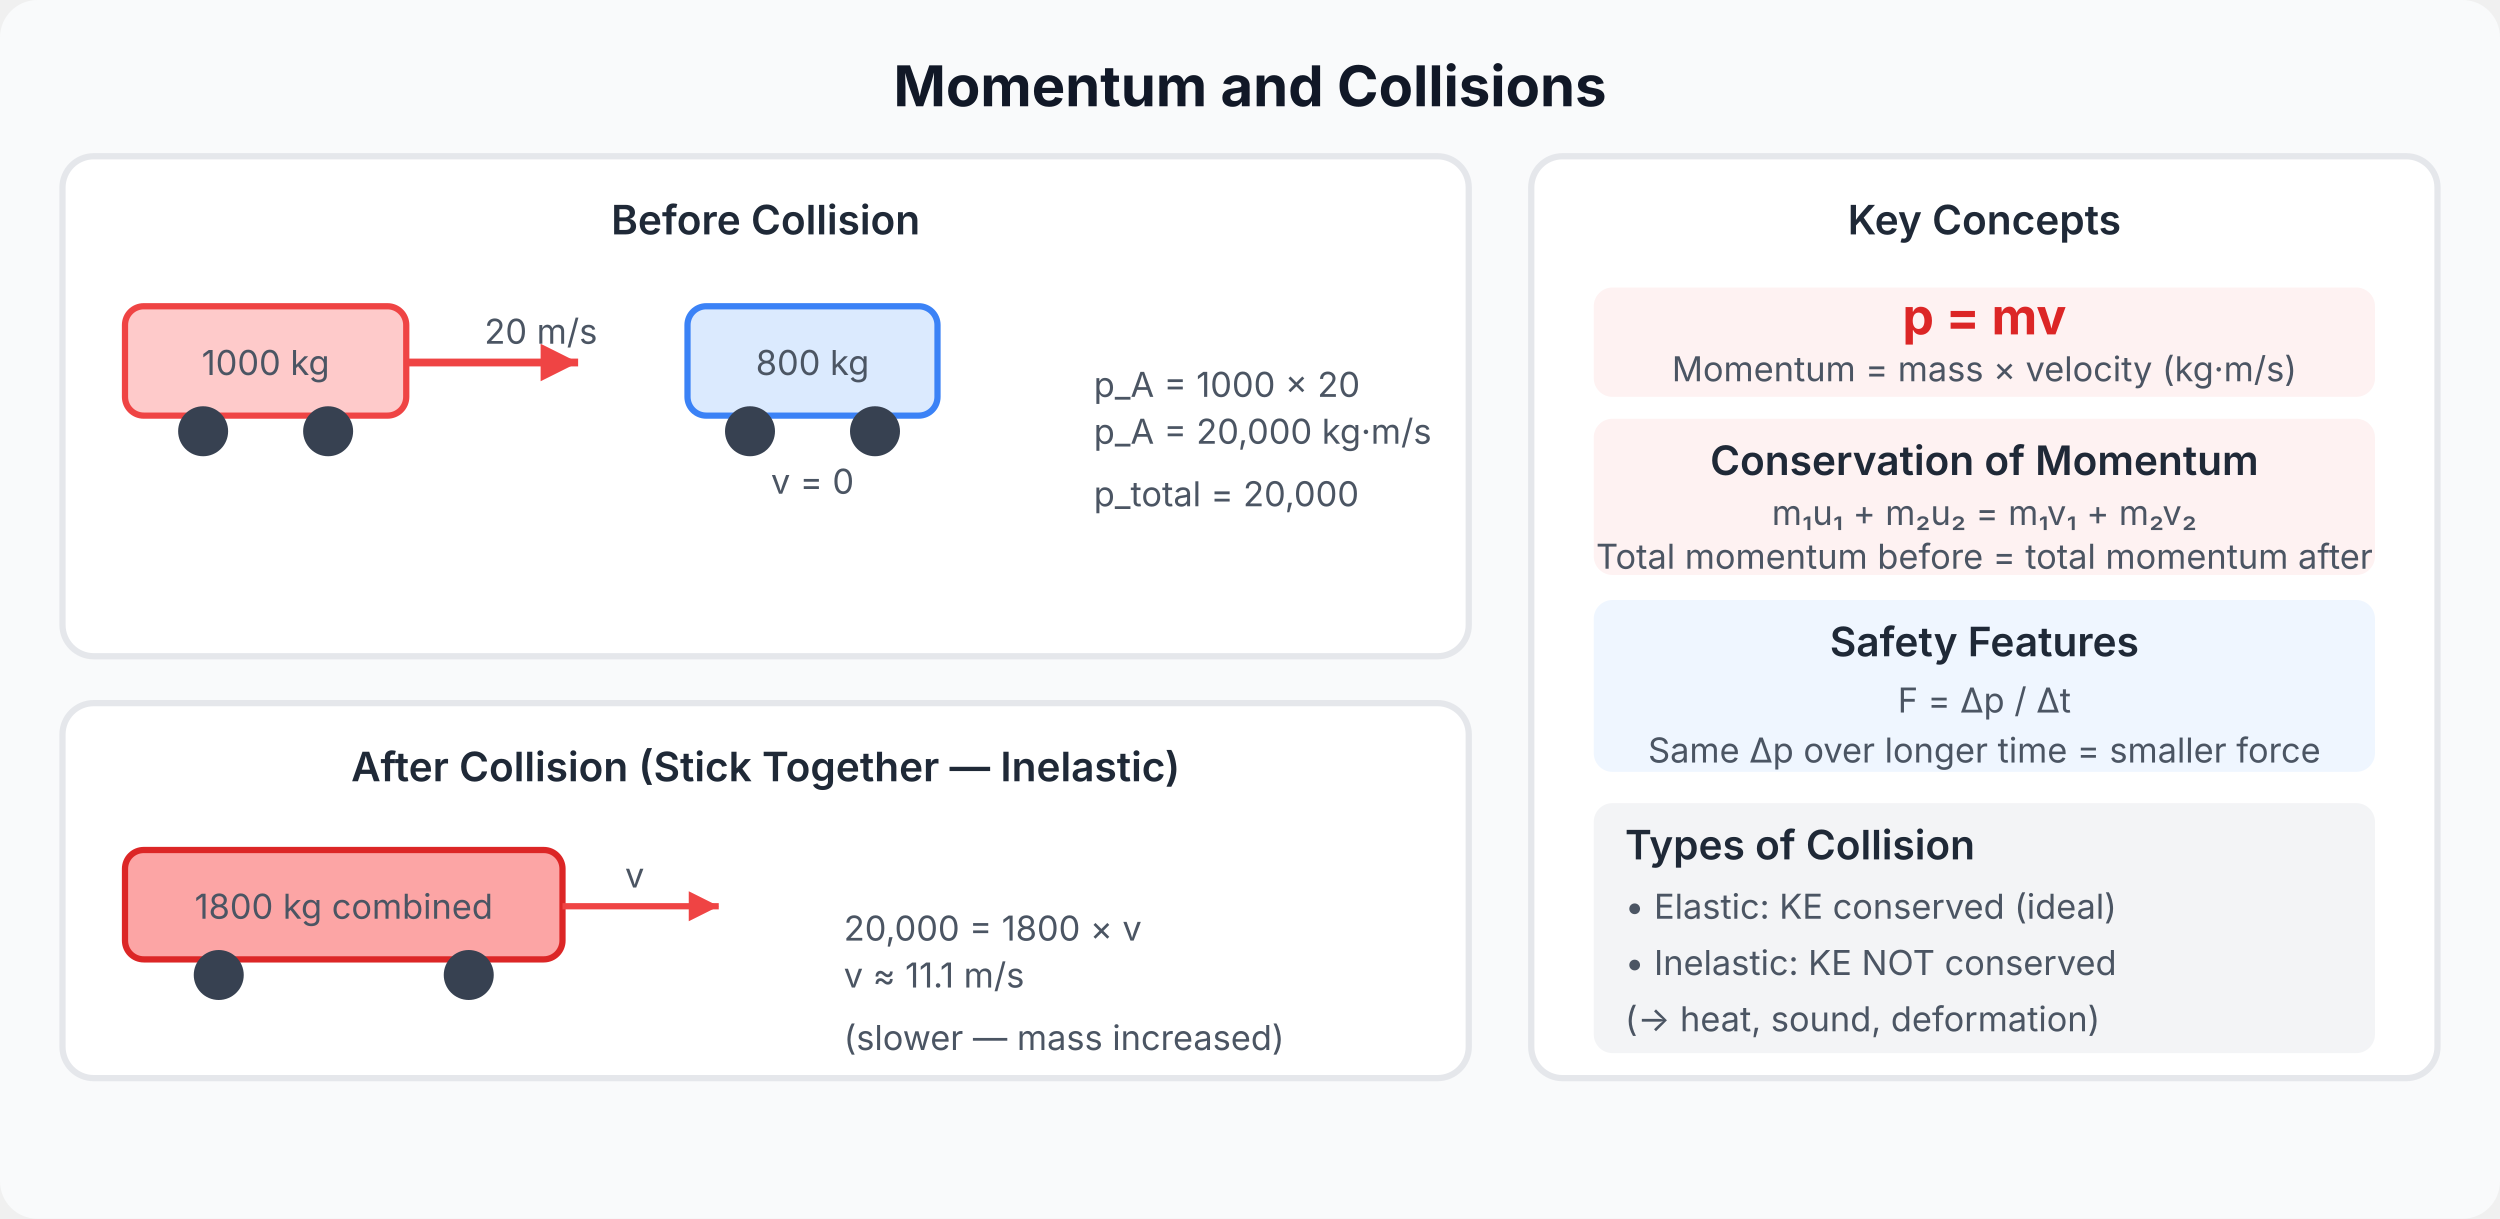
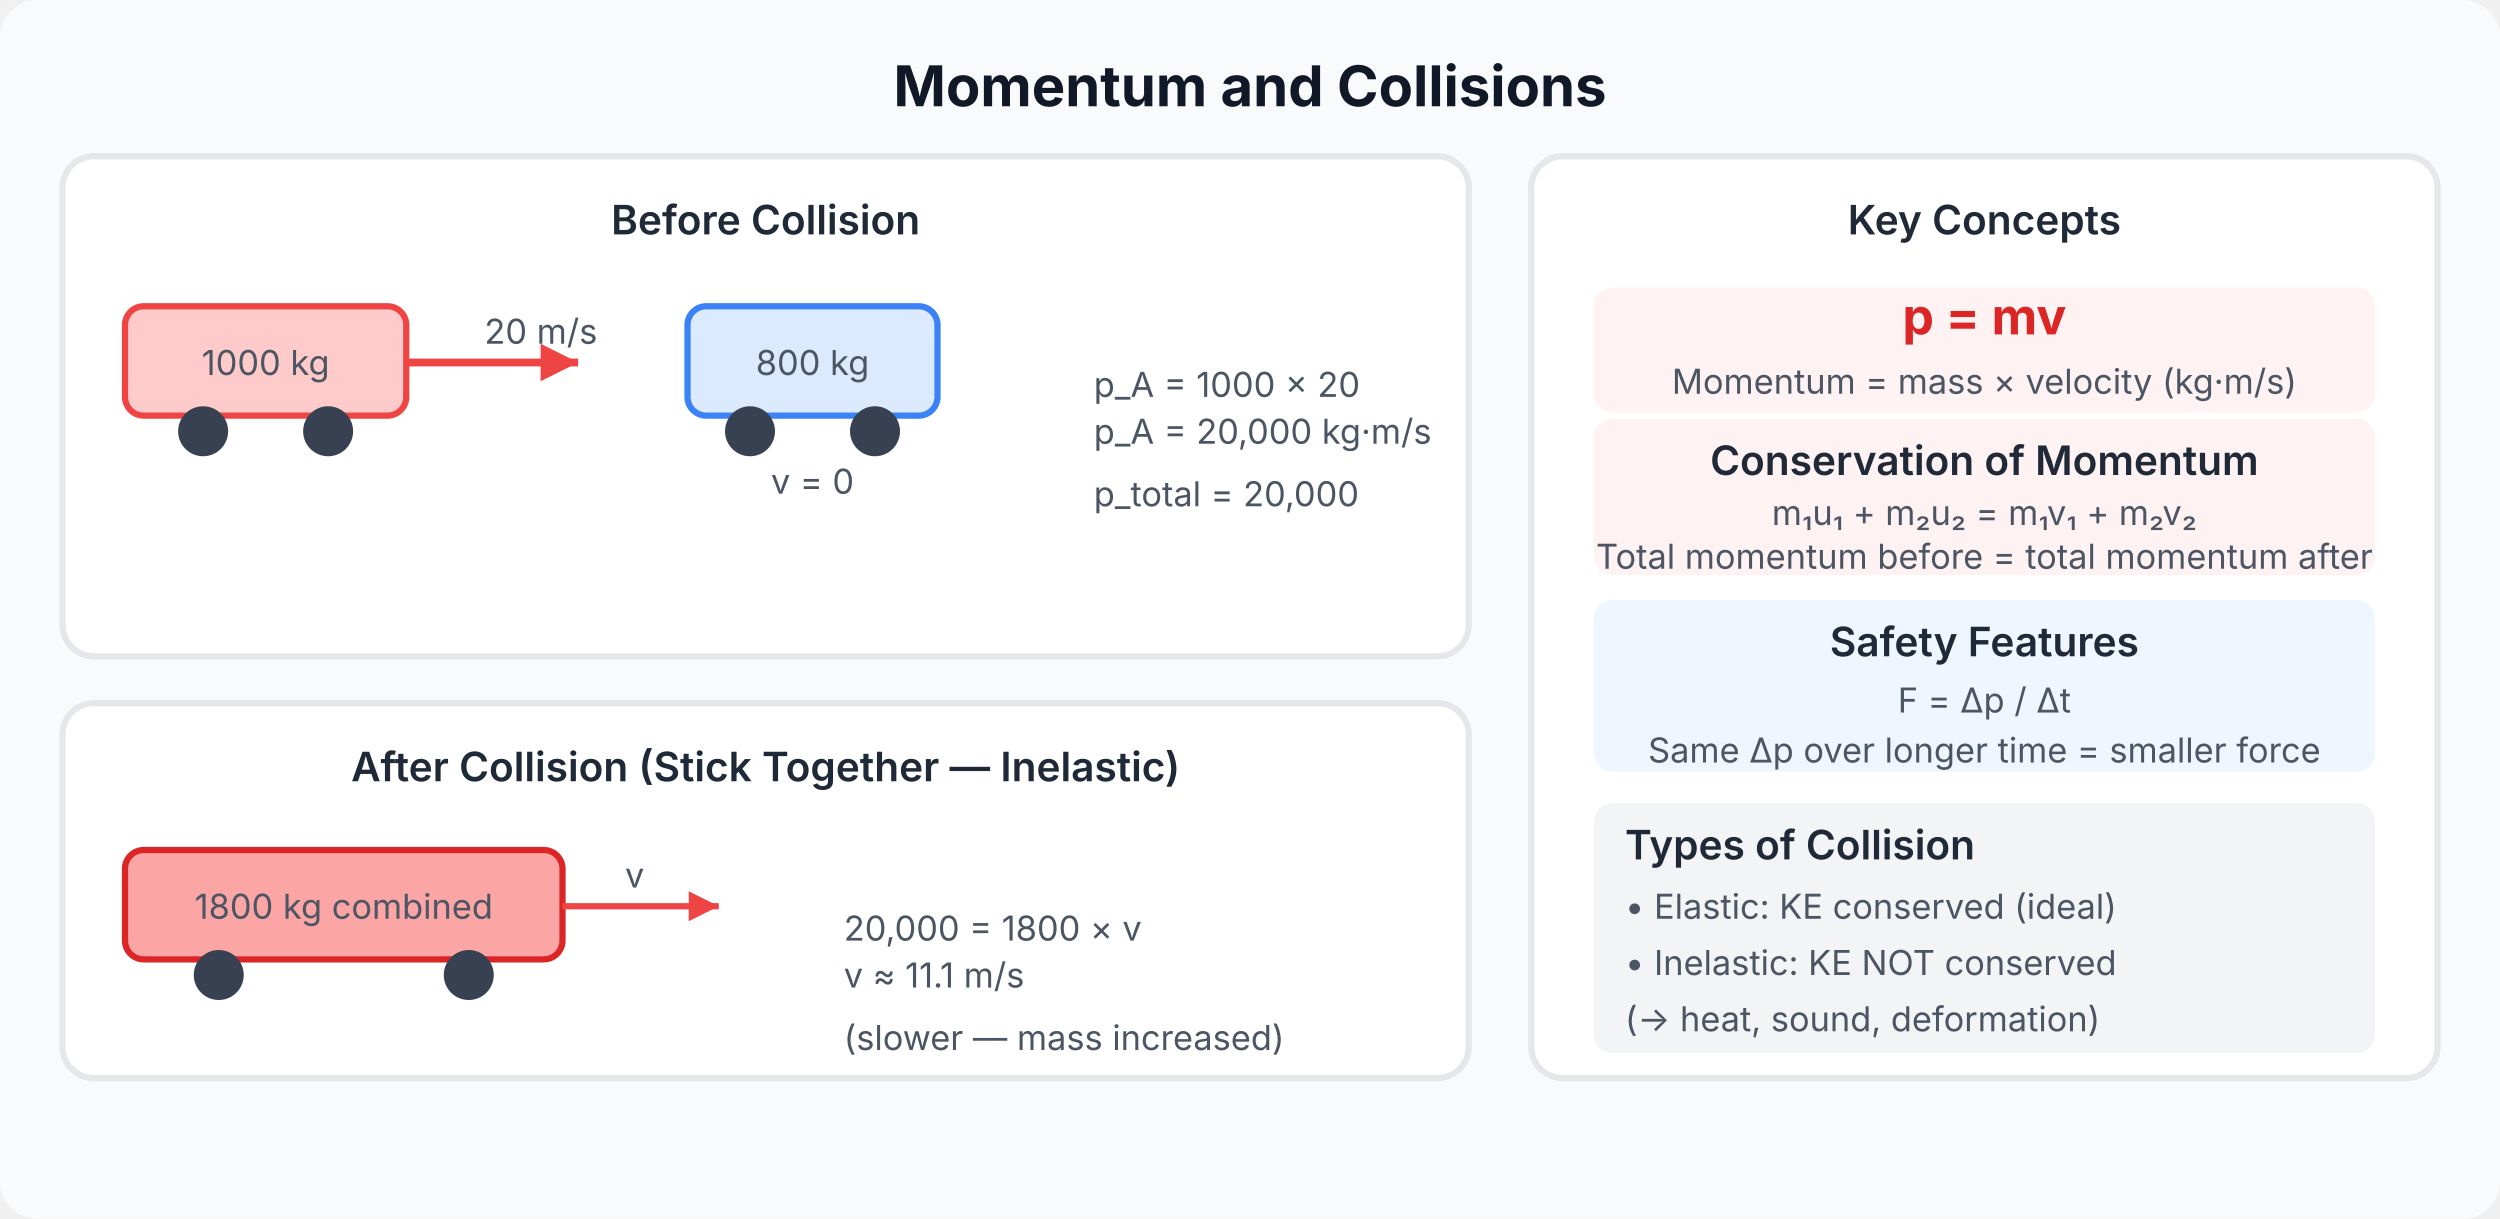
<svg xmlns="http://www.w3.org/2000/svg" viewBox="0 0 800 390" role="img" aria-labelledby="title desc">
  <defs>
    <style>
      .title { font-family: system-ui, -apple-system, BlinkMacSystemFont, sans-serif; font-size: 18px; font-weight: 700; fill: #111827; }
      .label { font-family: system-ui, -apple-system, BlinkMacSystemFont, sans-serif; font-size: 13px; font-weight: 600; fill: #1f2937; }
      .sublabel { font-family: system-ui, -apple-system, BlinkMacSystemFont, sans-serif; font-size: 11px; fill: #4b5563; }
      .formula { font-family: system-ui, -apple-system, BlinkMacSystemFont, sans-serif; font-size: 16px; font-weight: 700; fill: #dc2626; }
      .box { fill: #ffffff; stroke: #e5e7eb; stroke-width: 2; }
    </style>
  </defs>
  <rect width="800" height="390" fill="#f9fafb" rx="12" />
  <text x="400" y="34" text-anchor="middle" class="title">Momentum and Collisions</text>
  <rect x="20" y="50" width="450" height="160" rx="10" class="box" />
  <text x="245" y="75" text-anchor="middle" class="label">Before Collision</text>
  <g transform="translate(40, 88)">
    <rect x="0" y="10" width="90" height="35" rx="6" fill="#fecaca" stroke="#ef4444" stroke-width="2" />
    <circle cx="25" cy="50" r="8" fill="#374151" />
    <circle cx="65" cy="50" r="8" fill="#374151" />
    <text x="45" y="32" text-anchor="middle" class="sublabel" fill="#dc2626">1000 kg</text>
    <line x1="90" y1="28" x2="145" y2="28" stroke="#ef4444" stroke-width="2.5" marker-end="url(#aR)" />
    <text x="115" y="22" class="sublabel" fill="#dc2626">20 m/s</text>
    <rect x="180" y="10" width="80" height="35" rx="6" fill="#dbeafe" stroke="#3b82f6" stroke-width="2" />
    <circle cx="200" cy="50" r="8" fill="#374151" />
    <circle cx="240" cy="50" r="8" fill="#374151" />
    <text x="220" y="32" text-anchor="middle" class="sublabel" fill="#3b82f6">800 kg</text>
    <text x="220" y="70" text-anchor="middle" class="sublabel">v = 0</text>
    <text x="310" y="39" class="sublabel">p_A = 1000 × 20</text>
    <text x="310" y="54" class="sublabel" fill="#dc2626">p_A = 20,000 kg·m/s</text>
    <text x="310" y="74" class="sublabel" fill="#dc2626">p_total = 20,000</text>
  </g>
  <rect x="20" y="225" width="450" height="120" rx="10" class="box" />
  <text x="245" y="250" text-anchor="middle" class="label">After Collision (Stick Together — Inelastic)</text>
  <g transform="translate(40, 262)">
    <rect x="0" y="10" width="140" height="35" rx="6" fill="#fca5a5" stroke="#dc2626" stroke-width="2" />
    <circle cx="30" cy="50" r="8" fill="#374151" />
    <circle cx="110" cy="50" r="8" fill="#374151" />
    <text x="70" y="32" text-anchor="middle" class="sublabel" fill="#dc2626">1800 kg combined</text>
    <line x1="140" y1="28" x2="190" y2="28" stroke="#ef4444" stroke-width="2" marker-end="url(#aR)" />
    <text x="160" y="22" class="sublabel" fill="#dc2626">v</text>
    <text x="230" y="39" class="sublabel">20,000 = 1800 × v</text>
    <text x="230" y="54" class="sublabel" fill="#dc2626">v ≈ 11.1 m/s</text>
    <text x="230" y="74" class="sublabel">(slower — mass increased)</text>
  </g>
  <marker id="aR" viewBox="0 0 10 10" refX="8" refY="5" markerWidth="6" markerHeight="6" orient="auto">
    <path d="M0,1 L8,5 L0,9" fill="#ef4444" />
  </marker>
  <rect x="490" y="50" width="290" height="295" rx="10" class="box" />
  <text x="635" y="75" text-anchor="middle" class="label">Key Concepts</text>
  <g transform="translate(510, 92)">
-     <rect x="0" y="0" width="250" height="35" rx="6" fill="#fef2f2" />
+     <rect x="0" y="0" width="250" height="40" rx="6" fill="#fef2f2" />
    <text x="125" y="15" text-anchor="middle" class="formula">p = mv</text>
-     <text x="125" y="30" text-anchor="middle" class="sublabel">Momentum = mass × velocity (kg·m/s)</text>
+     <text x="125" y="34" text-anchor="middle" class="sublabel">Momentum = mass × velocity (kg·m/s)</text>
    <rect x="0" y="42" width="250" height="50" rx="6" fill="#fef2f2" />
    <text x="125" y="60" text-anchor="middle" class="label" fill="#dc2626">Conservation of Momentum</text>
    <text x="125" y="76" text-anchor="middle" class="sublabel">m₁u₁ + m₂u₂ = m₁v₁ + m₂v₂</text>
    <text x="125" y="90" text-anchor="middle" class="sublabel">Total momentum before = total momentum after</text>
    <rect x="0" y="100" width="250" height="55" rx="6" fill="#eff6ff" />
    <text x="125" y="118" text-anchor="middle" class="label" fill="#3b82f6">Safety Features</text>
    <text x="125" y="136" text-anchor="middle" class="sublabel">F = Δp / Δt</text>
    <text x="125" y="152" text-anchor="middle" class="sublabel">Same Δp over longer time = smaller force</text>
    <rect x="0" y="165" width="250" height="80" rx="6" fill="#f3f4f6" />
    <text x="10" y="183" class="label">Types of Collision</text>
    <text x="10" y="202" class="sublabel">• Elastic: KE conserved (ideal)</text>
    <text x="10" y="220" class="sublabel">• Inelastic: KE NOT conserved</text>
    <text x="10" y="238" class="sublabel">  (→ heat, sound, deformation)</text>
  </g>
</svg>
